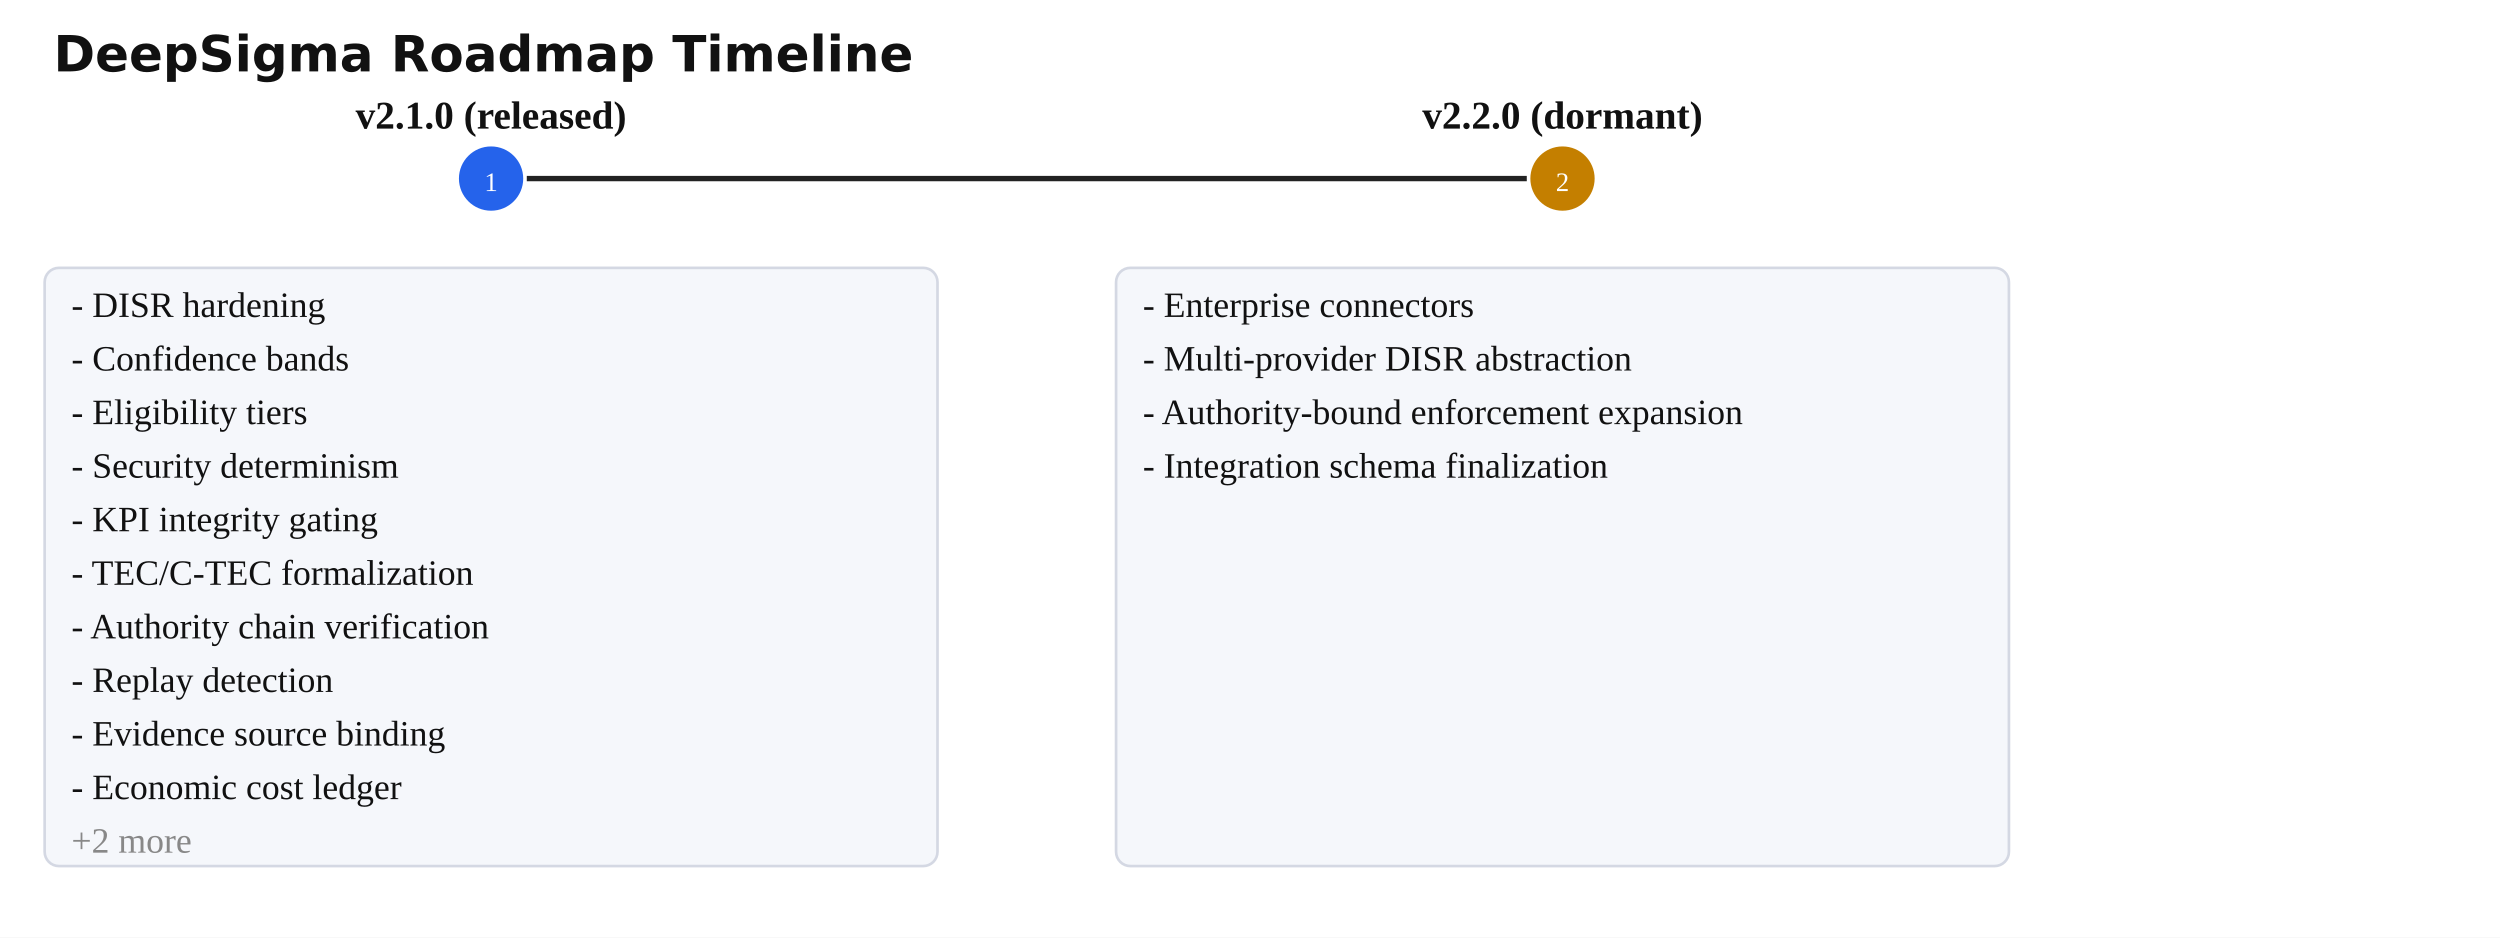
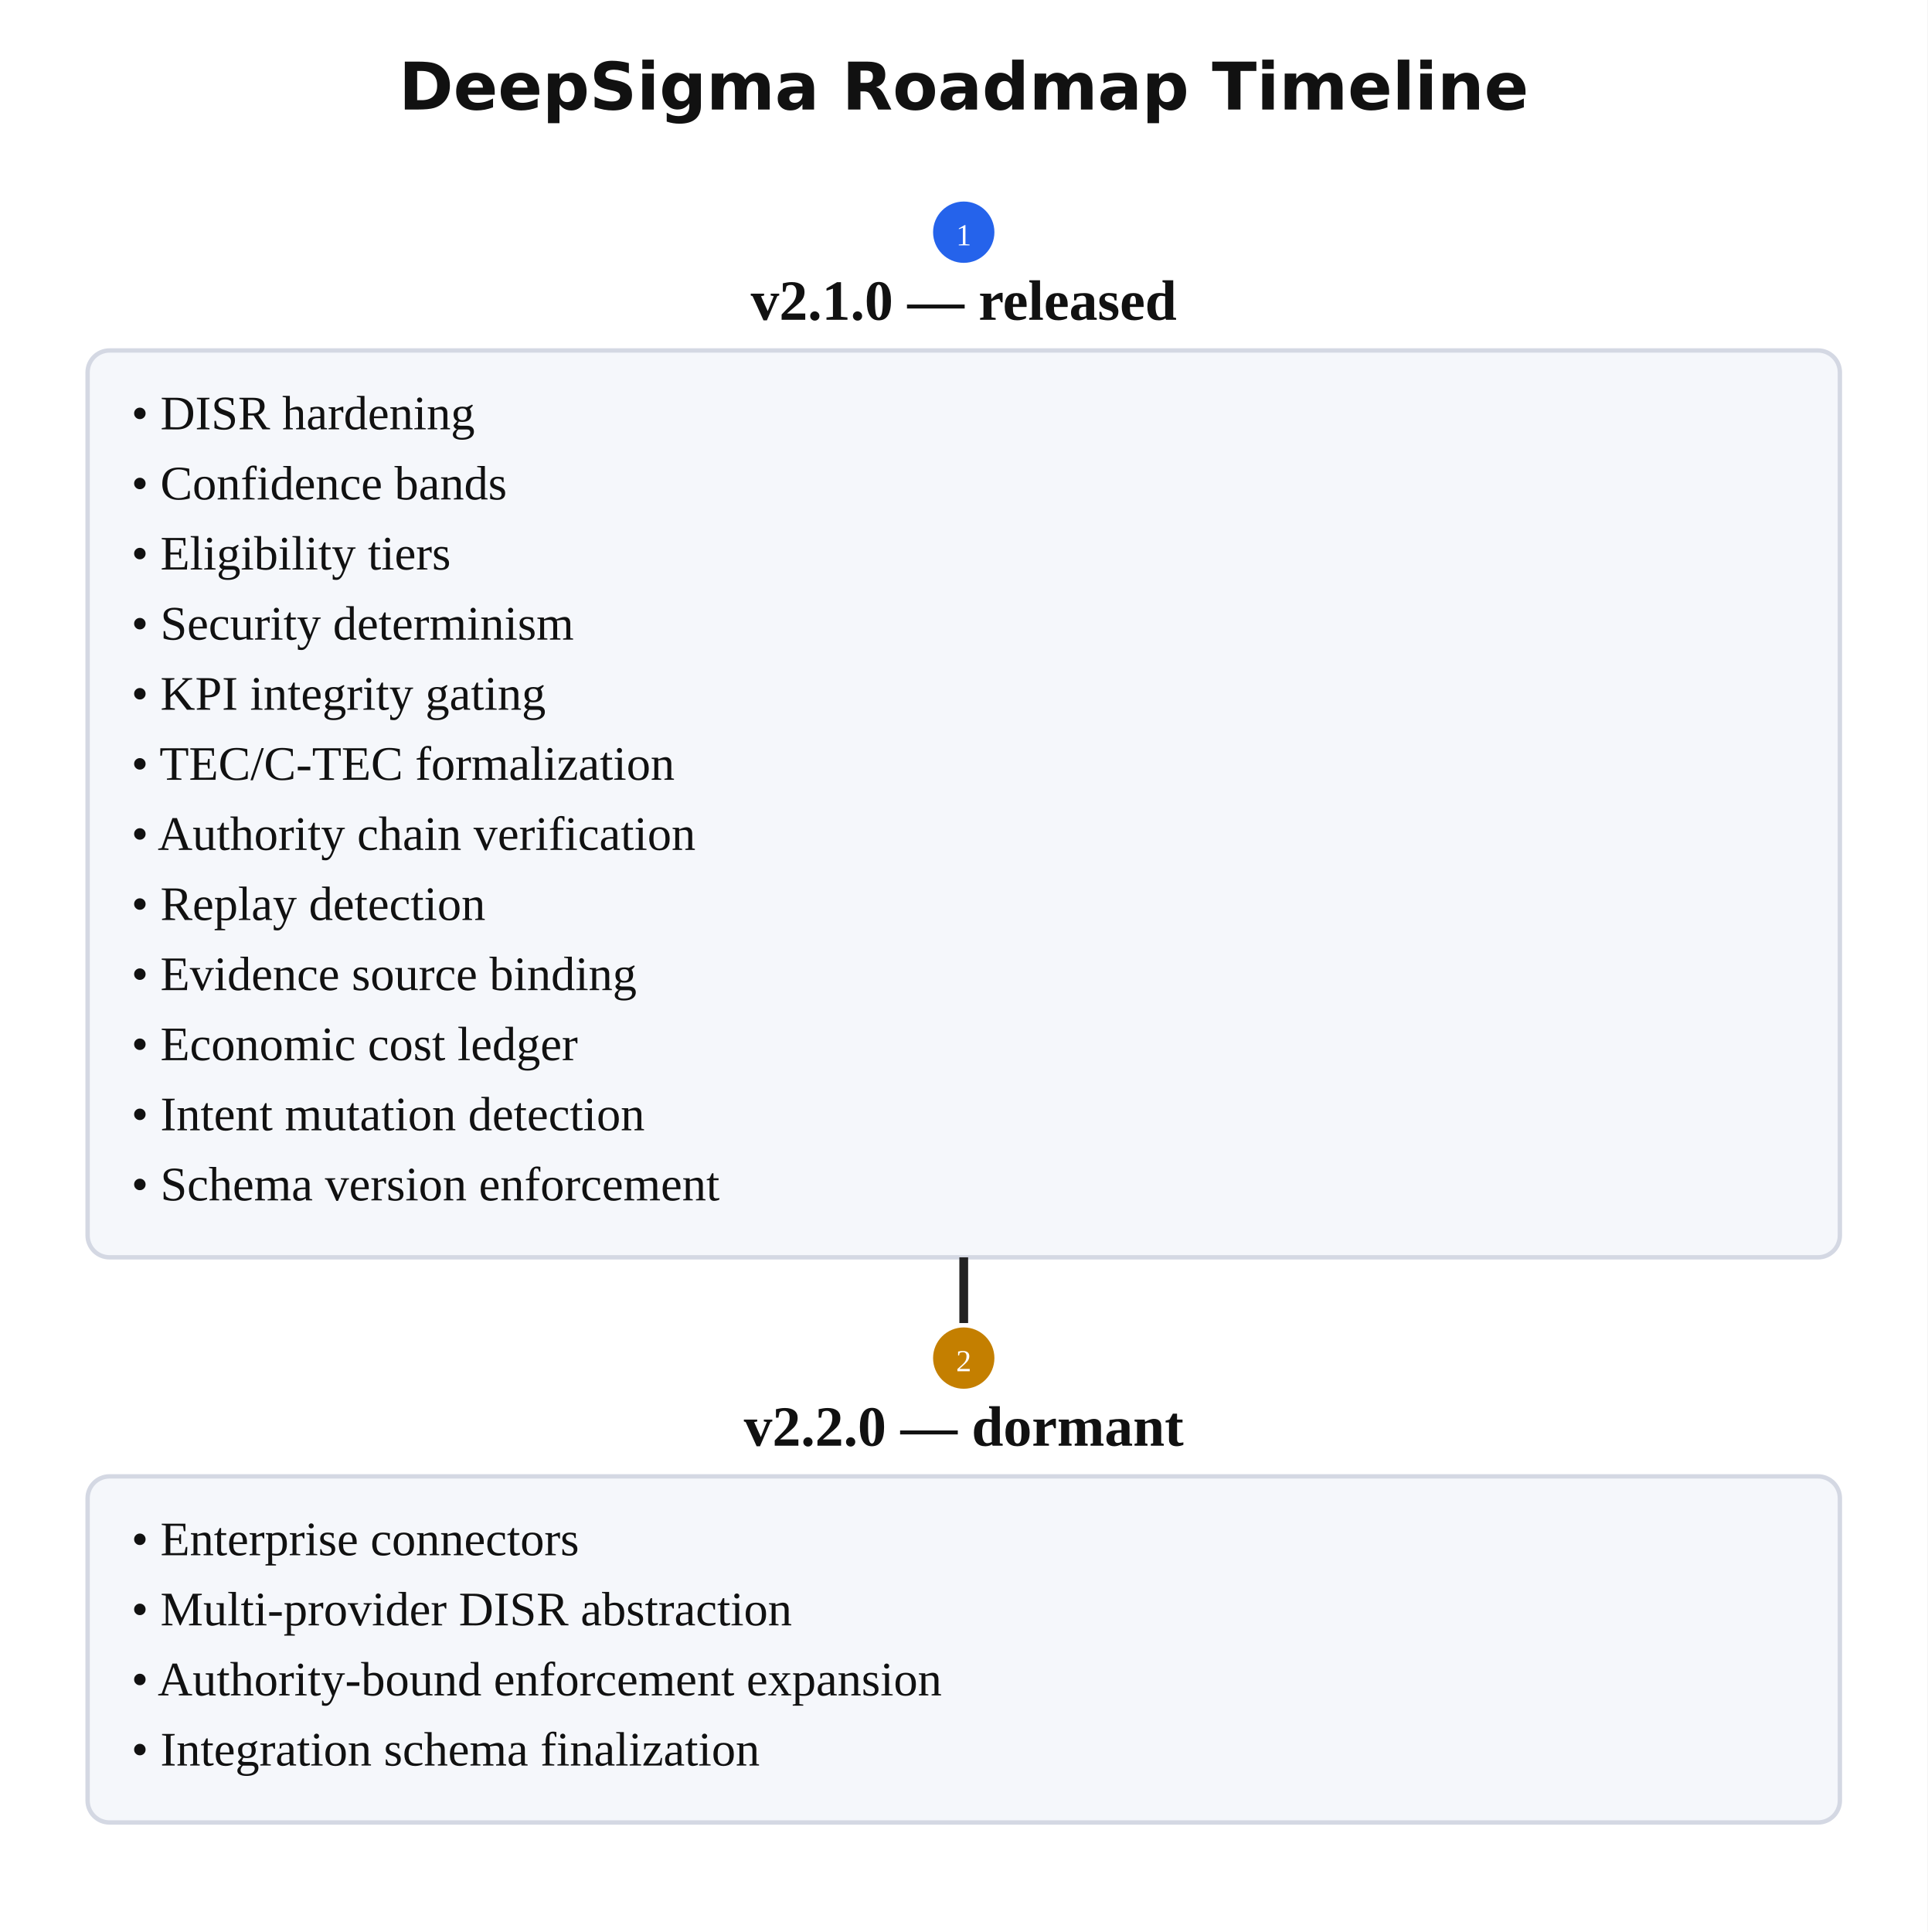
- <svg xmlns="http://www.w3.org/2000/svg" width="2800" height="1050" role="img" aria-label="Roadmap timeline">
+ <svg xmlns="http://www.w3.org/2000/svg" width="880" height="882" role="img" aria-label="Roadmap timeline">
  <rect width="100%" height="100%" fill="#fff" />
-   <text x="60" y="80" font-size="56" font-family="DejaVu Sans,Verdana,sans-serif" font-weight="bold" fill="#111">DeepSigma Roadmap Timeline</text>
-   <line x1="590" y1="200" x2="1710" y2="200" stroke="#222" stroke-width="6" />
-   <circle cx="550" cy="200" r="36" fill="#2563EB" />
-   <circle cx="1750" cy="200" r="36" fill="#C47F00" />
-   <text x="550" y="144" text-anchor="middle" font-size="44" font-weight="bold" fill="#111">v2.1.0 (released)</text>
-   <text x="550" y="214" text-anchor="middle" font-size="30" fill="#fff">1</text>
-   <text x="1750" y="144" text-anchor="middle" font-size="44" font-weight="bold" fill="#111">v2.2.0 (dormant)</text>
-   <text x="1750" y="214" text-anchor="middle" font-size="30" fill="#fff">2</text>
-   <rect x="50" y="300" width="1000" height="670" rx="16" fill="#f5f7fb" stroke="#d4d8e3" stroke-width="3" />
-   <text x="80" y="355" font-size="40" fill="#111">- DISR hardening</text>
-   <text x="80" y="415" font-size="40" fill="#111">- Confidence bands</text>
-   <text x="80" y="475" font-size="40" fill="#111">- Eligibility tiers</text>
-   <text x="80" y="535" font-size="40" fill="#111">- Security determinism</text>
-   <text x="80" y="595" font-size="40" fill="#111">- KPI integrity gating</text>
-   <text x="80" y="655" font-size="40" fill="#111">- TEC/C-TEC formalization</text>
-   <text x="80" y="715" font-size="40" fill="#111">- Authority chain verification</text>
-   <text x="80" y="775" font-size="40" fill="#111">- Replay detection</text>
-   <text x="80" y="835" font-size="40" fill="#111">- Evidence source binding</text>
-   <text x="80" y="895" font-size="40" fill="#111">- Economic cost ledger</text>
-   <text x="80" y="955" font-size="40" fill="#888">  +2 more</text>
-   <rect x="1250" y="300" width="1000" height="670" rx="16" fill="#f5f7fb" stroke="#d4d8e3" stroke-width="3" />
-   <text x="1280" y="355" font-size="40" fill="#111">- Enterprise connectors</text>
-   <text x="1280" y="415" font-size="40" fill="#111">- Multi-provider DISR abstraction</text>
-   <text x="1280" y="475" font-size="40" fill="#111">- Authority-bound enforcement expansion</text>
-   <text x="1280" y="535" font-size="40" fill="#111">- Integration schema finalization</text>
+   <text x="440" y="50" text-anchor="middle" font-size="30" font-family="DejaVu Sans,Verdana,sans-serif" font-weight="bold" fill="#111">DeepSigma Roadmap Timeline</text>
+   <circle cx="440" cy="106" r="14" fill="#2563EB" />
+   <text x="440" y="112" text-anchor="middle" font-size="14" fill="#fff">1</text>
+   <text x="440" y="146" text-anchor="middle" font-size="26" font-weight="bold" fill="#111">v2.1.0  —  released</text>
+   <rect x="40" y="160" width="800" height="414" rx="10" fill="#f5f7fb" stroke="#d4d8e3" stroke-width="2" />
+   <text x="60" y="196" font-size="22" fill="#111">• DISR hardening</text>
+   <text x="60" y="228" font-size="22" fill="#111">• Confidence bands</text>
+   <text x="60" y="260" font-size="22" fill="#111">• Eligibility tiers</text>
+   <text x="60" y="292" font-size="22" fill="#111">• Security determinism</text>
+   <text x="60" y="324" font-size="22" fill="#111">• KPI integrity gating</text>
+   <text x="60" y="356" font-size="22" fill="#111">• TEC/C-TEC formalization</text>
+   <text x="60" y="388" font-size="22" fill="#111">• Authority chain verification</text>
+   <text x="60" y="420" font-size="22" fill="#111">• Replay detection</text>
+   <text x="60" y="452" font-size="22" fill="#111">• Evidence source binding</text>
+   <text x="60" y="484" font-size="22" fill="#111">• Economic cost ledger</text>
+   <text x="60" y="516" font-size="22" fill="#111">• Intent mutation detection</text>
+   <text x="60" y="548" font-size="22" fill="#111">• Schema version enforcement</text>
+   <line x1="440" y1="574" x2="440" y2="604" stroke="#222" stroke-width="4" />
+   <circle cx="440" cy="620" r="14" fill="#C47F00" />
+   <text x="440" y="626" text-anchor="middle" font-size="14" fill="#fff">2</text>
+   <text x="440" y="660" text-anchor="middle" font-size="26" font-weight="bold" fill="#111">v2.2.0  —  dormant</text>
+   <rect x="40" y="674" width="800" height="158" rx="10" fill="#f5f7fb" stroke="#d4d8e3" stroke-width="2" />
+   <text x="60" y="710" font-size="22" fill="#111">• Enterprise connectors</text>
+   <text x="60" y="742" font-size="22" fill="#111">• Multi-provider DISR abstraction</text>
+   <text x="60" y="774" font-size="22" fill="#111">• Authority-bound enforcement expansion</text>
+   <text x="60" y="806" font-size="22" fill="#111">• Integration schema finalization</text>
</svg>
